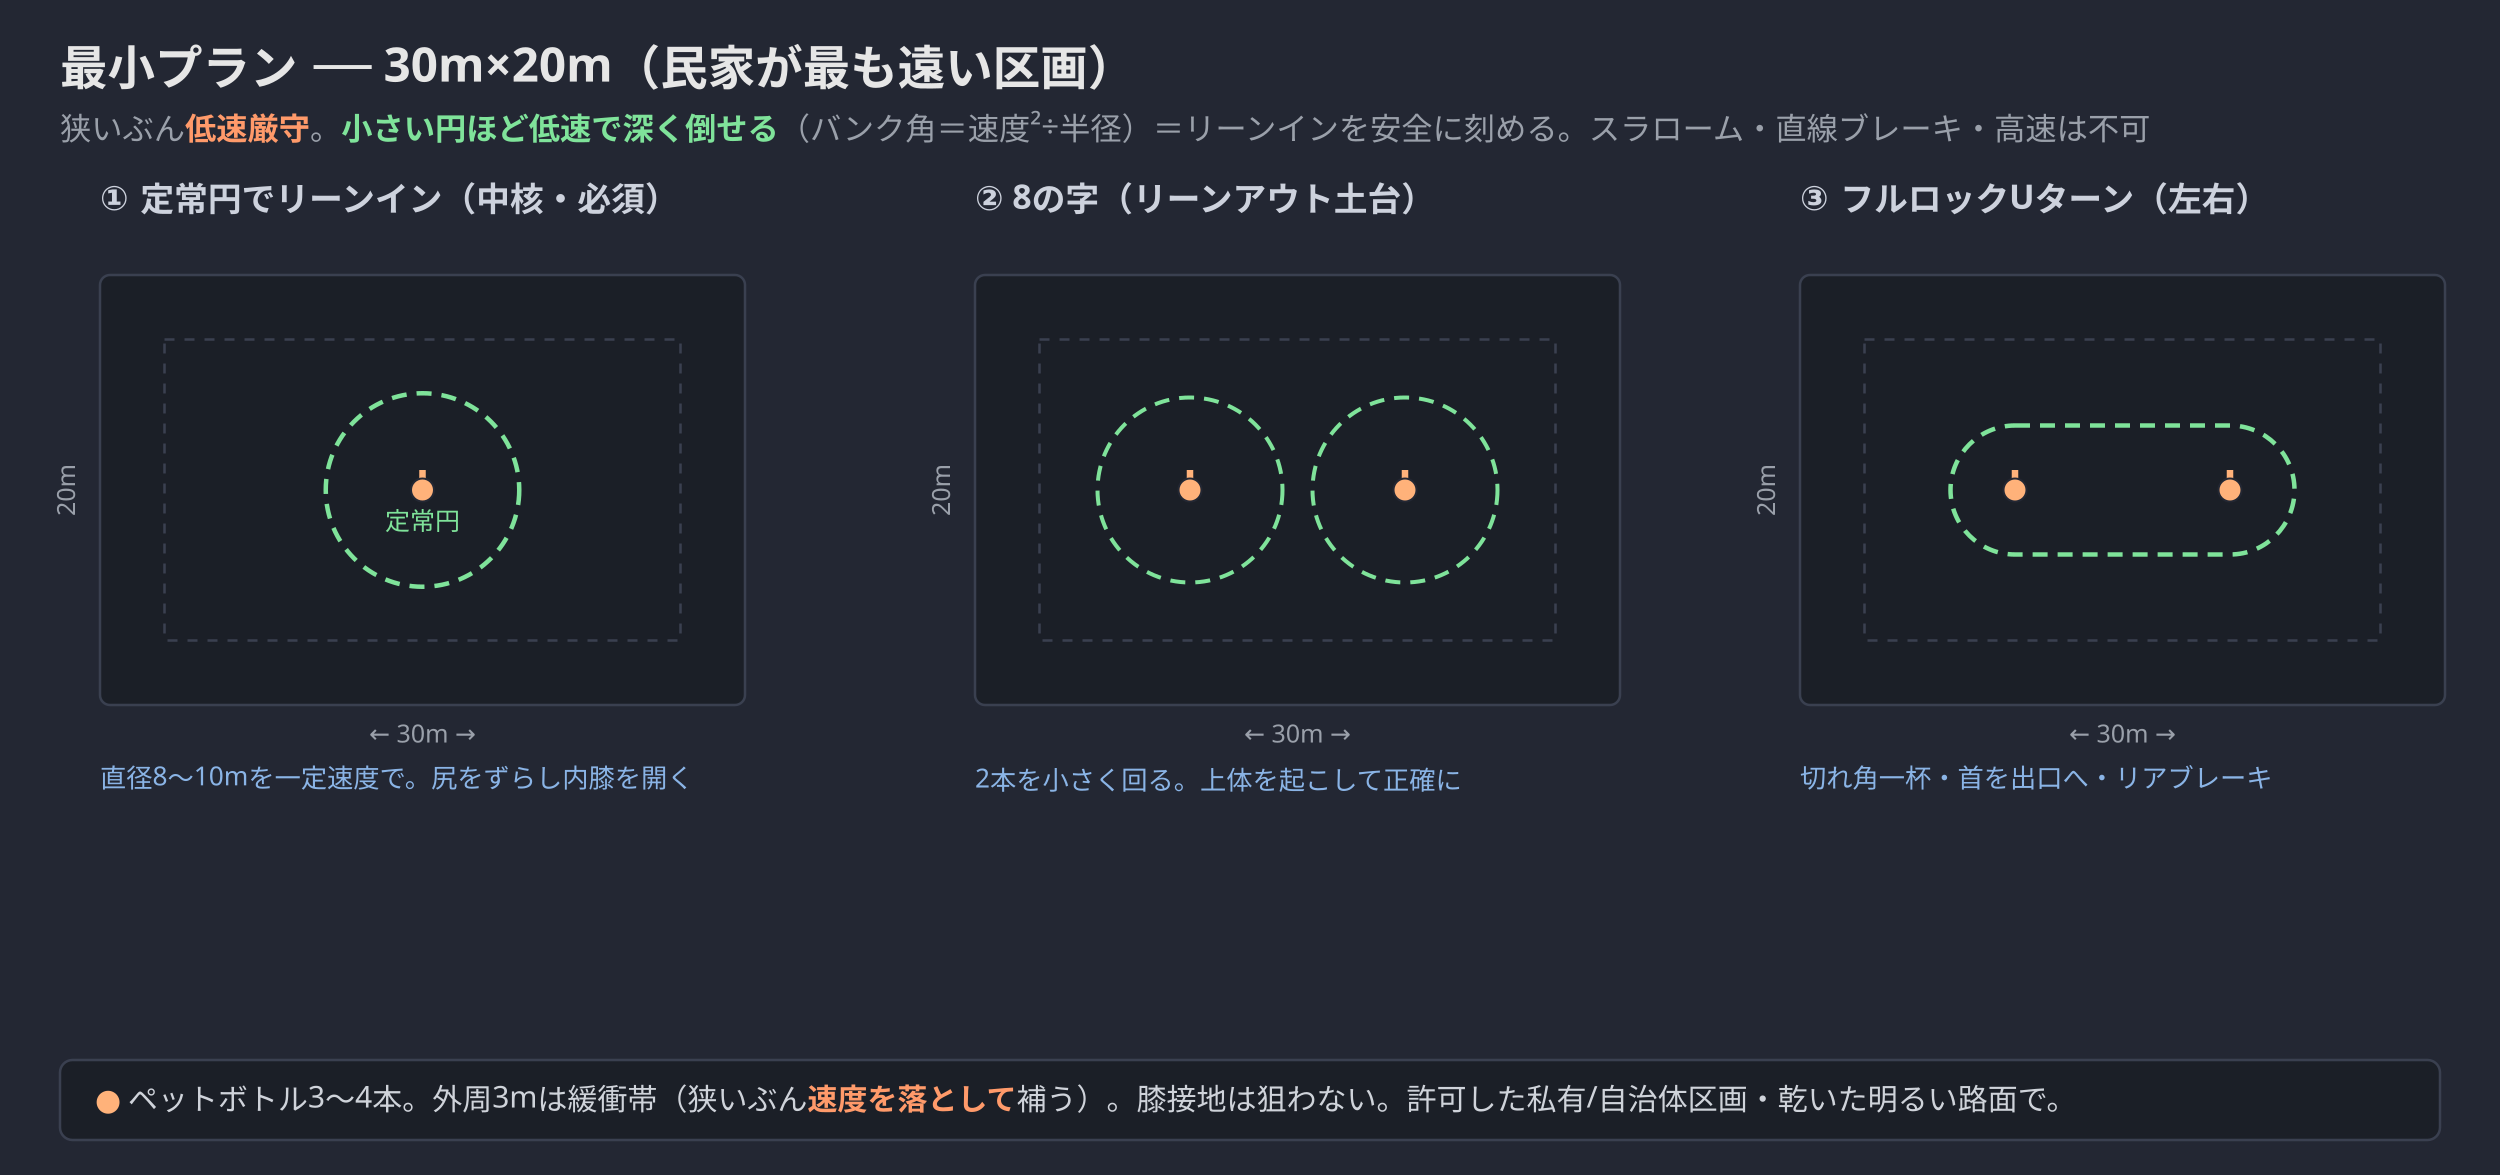
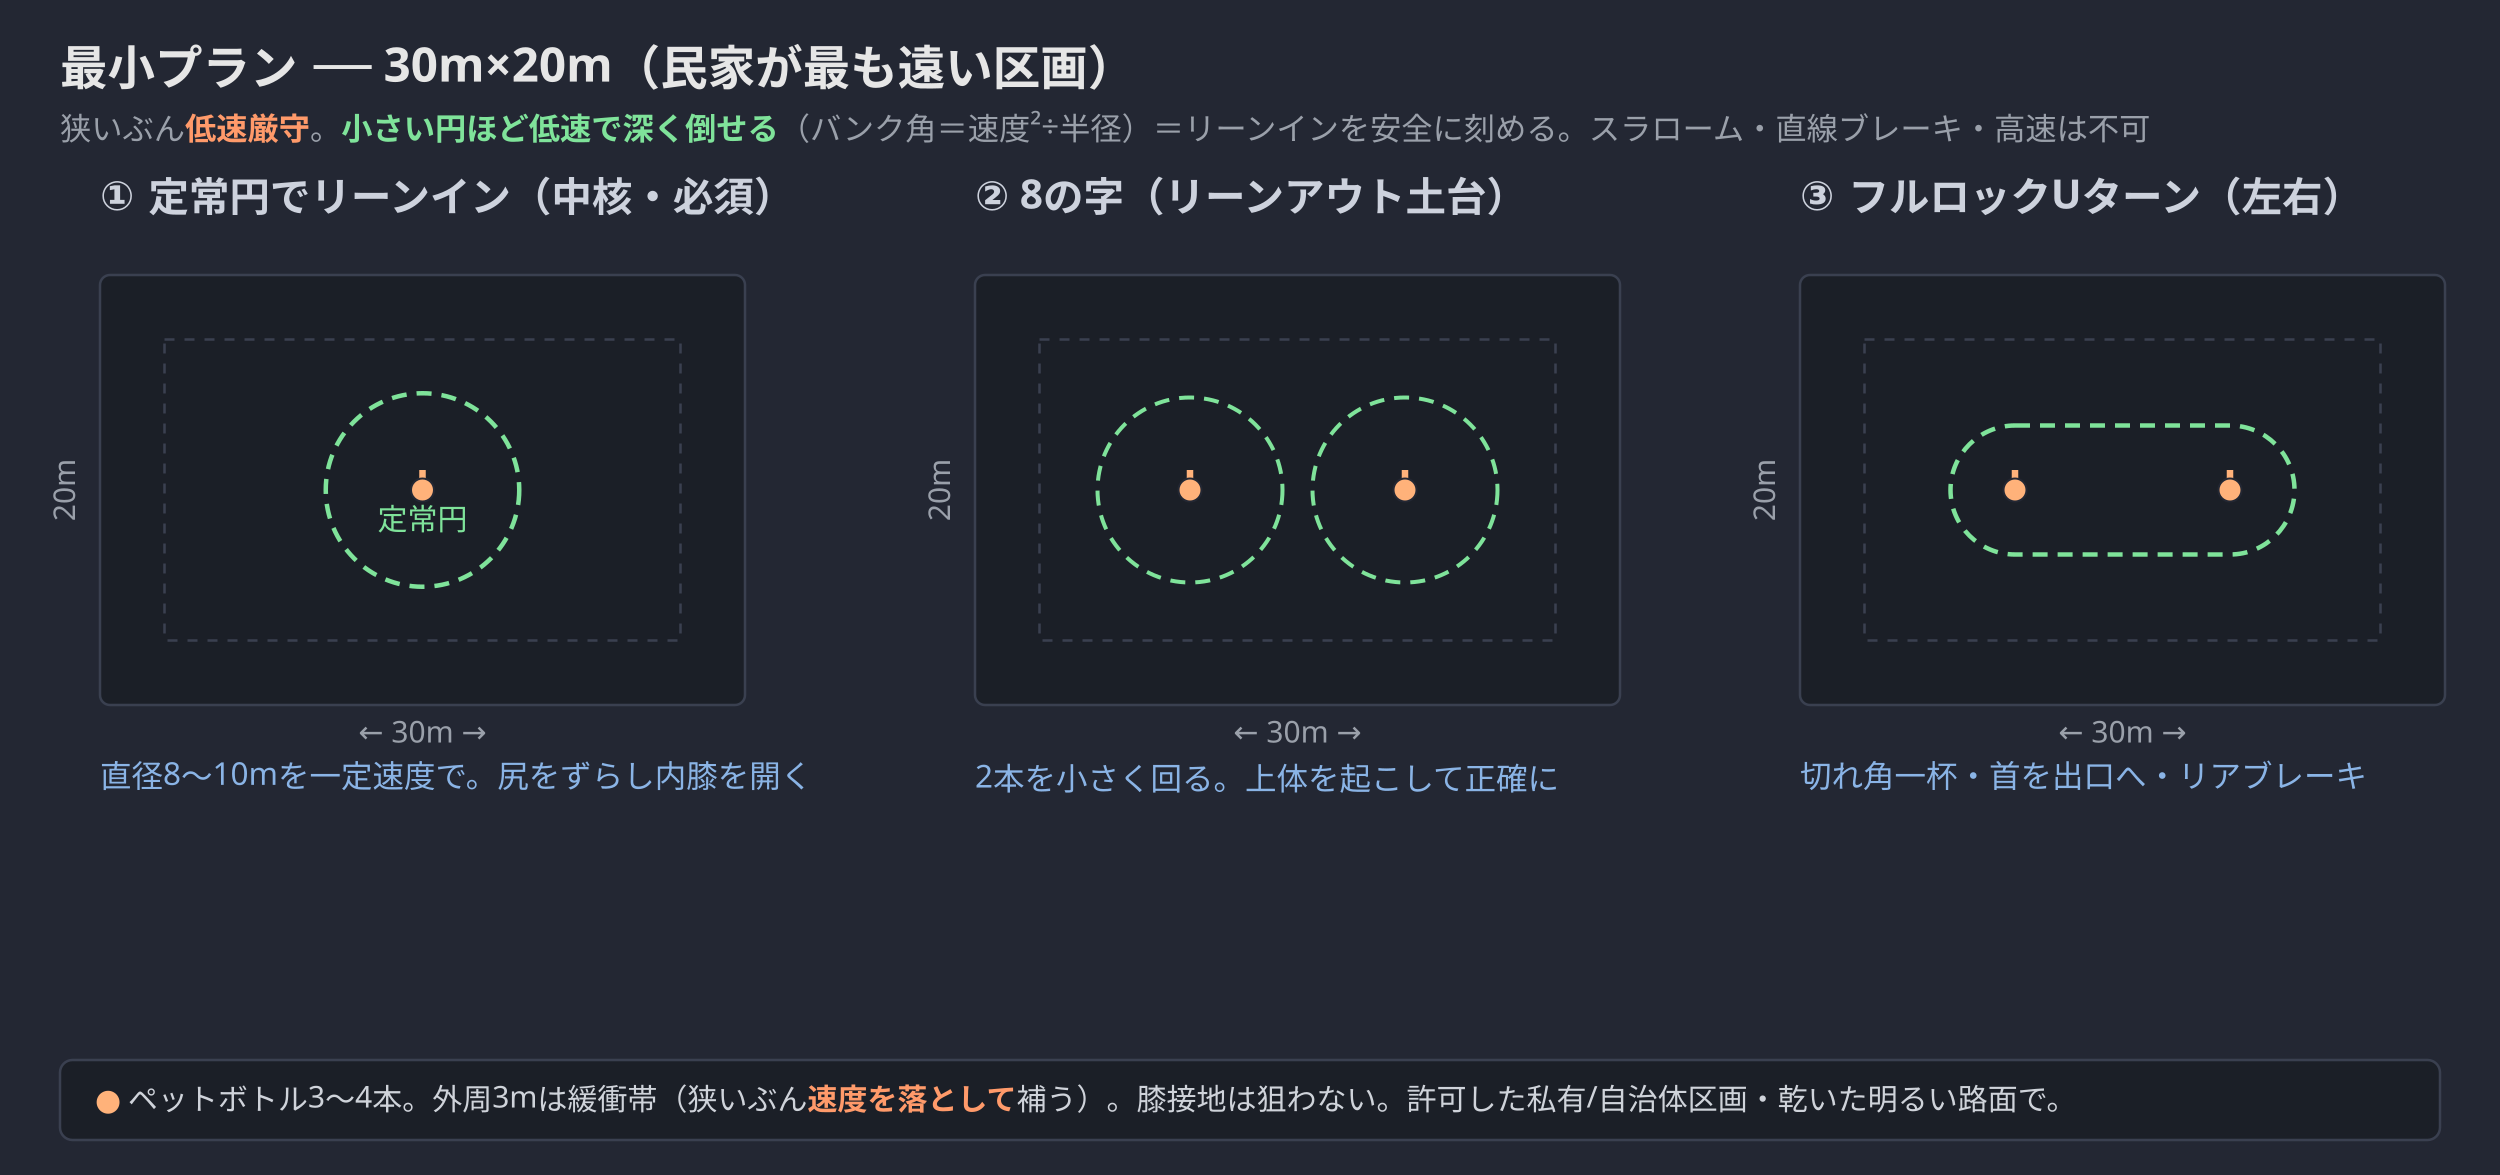
<svg xmlns="http://www.w3.org/2000/svg" viewBox="0 0 1000 470" font-family="'Hiragino Sans','Noto Sans JP',sans-serif">
  <rect width="1000" height="470" fill="#232733" />
  <text x="24" y="34" fill="#e6e6e6" font-size="19" font-weight="700">最小プラン ── 30m×20m（民家が最も遠い区画）</text>
  <text x="24" y="56" fill="#9aa0aa" font-size="12.5">狭いぶん<tspan fill="#ff9a6a" font-weight="700">低速厳守</tspan>。<tspan fill="#7fe39a" font-weight="700">小さい円ほど低速で深く倒せる</tspan>（バンク角＝速度²÷半径）＝リーンインを安全に刻める。スラローム・直線ブレーキ・高速は不可</text>
-   <text x="40" y="84" fill="#cdd2dd" font-size="13.5" font-weight="700">① 定常円でリーンイン（中核・必須）</text>
+   <text x="40" y="84" fill="#cdd2dd" font-size="16.2" font-weight="700">① 定常円でリーンイン（中核・必須）</text>
  <rect x="40" y="110" width="258" height="172" rx="4" fill="#1b1f27" stroke="#3a4050" />
  <rect x="65.8" y="135.8" width="206.4" height="120.4" fill="none" stroke="#3a4050" stroke-dasharray="4 4" />
-   <text x="169.0" y="297" fill="#9aa0aa" font-size="10" text-anchor="middle">← 30m →</text>
-   <text x="30" y="196.0" fill="#9aa0aa" font-size="10" text-anchor="middle" transform="rotate(-90 30 196.0)">20m</text>
-   <text x="40" y="315" fill="#8ab4e6" font-size="10.5">直径8〜10mを一定速度で。尻をずらし内膝を開く</text>
+   <text x="169.0" y="297" fill="#9aa0aa" font-size="12" text-anchor="middle">← 30m →</text>
+   <text x="30" y="196.0" fill="#9aa0aa" font-size="12" text-anchor="middle" transform="rotate(-90 30 196.0)">20m</text>
+   <text x="40" y="315" fill="#8ab4e6" font-size="12.6">直径8〜10mを一定速度で。尻をずらし内膝を開く</text>
  <circle cx="169.0" cy="196.0" r="38.7" fill="none" stroke="#7fe39a" stroke-width="1.8" stroke-dasharray="6 4" />
  <rect x="167.7" y="188.0" width="2.6" height="4" fill="#ffb27a" />
  <circle cx="169.0" cy="196.0" r="4.6" fill="#ffb27a" stroke="#232733" stroke-width="0.8" />
-   <text x="169.0" y="212.0" fill="#7fe39a" font-size="10" text-anchor="middle">定常円</text>
-   <text x="390" y="84" fill="#cdd2dd" font-size="13.5" font-weight="700">② 8の字（リーンアウト土台）</text>
+   <text x="169.0" y="212.0" fill="#7fe39a" font-size="12" text-anchor="middle">定常円</text>
+   <text x="390" y="84" fill="#cdd2dd" font-size="16.2" font-weight="700">② 8の字（リーンアウト土台）</text>
  <rect x="390" y="110" width="258" height="172" rx="4" fill="#1b1f27" stroke="#3a4050" />
  <rect x="415.8" y="135.8" width="206.4" height="120.4" fill="none" stroke="#3a4050" stroke-dasharray="4 4" />
-   <text x="519.0" y="297" fill="#9aa0aa" font-size="10" text-anchor="middle">← 30m →</text>
-   <text x="380" y="196.0" fill="#9aa0aa" font-size="10" text-anchor="middle" transform="rotate(-90 380 196.0)">20m</text>
-   <text x="390" y="315" fill="#8ab4e6" font-size="10.5">2本を小さく回る。上体を起こして正確に</text>
+   <text x="519.0" y="297" fill="#9aa0aa" font-size="12" text-anchor="middle">← 30m →</text>
+   <text x="380" y="196.0" fill="#9aa0aa" font-size="12" text-anchor="middle" transform="rotate(-90 380 196.0)">20m</text>
+   <text x="390" y="315" fill="#8ab4e6" font-size="12.6">2本を小さく回る。上体を起こして正確に</text>
  <circle cx="476.0" cy="196.0" r="37.0" fill="none" stroke="#7fe39a" stroke-width="1.6" stroke-dasharray="6 4" />
  <rect x="474.7" y="188.0" width="2.6" height="4" fill="#ffb27a" />
  <circle cx="476.0" cy="196.0" r="4.6" fill="#ffb27a" stroke="#232733" stroke-width="0.8" />
  <circle cx="562.0" cy="196.0" r="37.0" fill="none" stroke="#7fe39a" stroke-width="1.6" stroke-dasharray="6 4" />
  <rect x="560.7" y="188.0" width="2.6" height="4" fill="#ffb27a" />
  <circle cx="562.0" cy="196.0" r="4.6" fill="#ffb27a" stroke="#232733" stroke-width="0.8" />
-   <text x="720" y="84" fill="#cdd2dd" font-size="13.5" font-weight="700">③ フルロックUターン（左右）</text>
+   <text x="720" y="84" fill="#cdd2dd" font-size="16.2" font-weight="700">③ フルロックUターン（左右）</text>
  <rect x="720" y="110" width="258" height="172" rx="4" fill="#1b1f27" stroke="#3a4050" />
  <rect x="745.8" y="135.8" width="206.4" height="120.4" fill="none" stroke="#3a4050" stroke-dasharray="4 4" />
-   <text x="849.0" y="297" fill="#9aa0aa" font-size="10" text-anchor="middle">← 30m →</text>
-   <text x="710" y="196.0" fill="#9aa0aa" font-size="10" text-anchor="middle" transform="rotate(-90 710 196.0)">20m</text>
-   <text x="720" y="315" fill="#8ab4e6" font-size="10.5">切れ角一杯・首を出口へ・リアブレーキ</text>
+   <text x="849.0" y="297" fill="#9aa0aa" font-size="12" text-anchor="middle">← 30m →</text>
+   <text x="710" y="196.0" fill="#9aa0aa" font-size="12" text-anchor="middle" transform="rotate(-90 710 196.0)">20m</text>
+   <text x="720" y="315" fill="#8ab4e6" font-size="12.6">切れ角一杯・首を出口へ・リアブレーキ</text>
  <rect x="804.7" y="188.0" width="2.6" height="4" fill="#ffb27a" />
  <circle cx="806.0" cy="196.0" r="4.6" fill="#ffb27a" stroke="#232733" stroke-width="0.8" />
  <rect x="890.7" y="188.0" width="2.6" height="4" fill="#ffb27a" />
  <circle cx="892.0" cy="196.0" r="4.6" fill="#ffb27a" stroke="#232733" stroke-width="0.8" />
  <path d="M 806.0 170.2 L 892.0 170.2 A 25.8 25.8 0 0 1 892.0 221.8 L 806.0 221.8 A 25.8 25.8 0 0 1 806.0 170.2 Z" fill="none" stroke="#7fe39a" stroke-width="1.8" stroke-dasharray="6 4" />
  <rect x="24" y="424" width="952" height="32" rx="5" fill="#1b1f27" stroke="#3a4050" />
  <text x="38" y="444" fill="#cfd3da" font-size="12">
    <tspan fill="#ffb27a" font-weight="700">●</tspan> ペットボトル3〜4本。外周3mは緩衝帯（狭いぶん<tspan fill="#ff9a6a" font-weight="700">速度を落として</tspan>補う）。膝接地は狙わない。許可した私有/自治体区画・乾いた明るい路面で。</text>
</svg>
